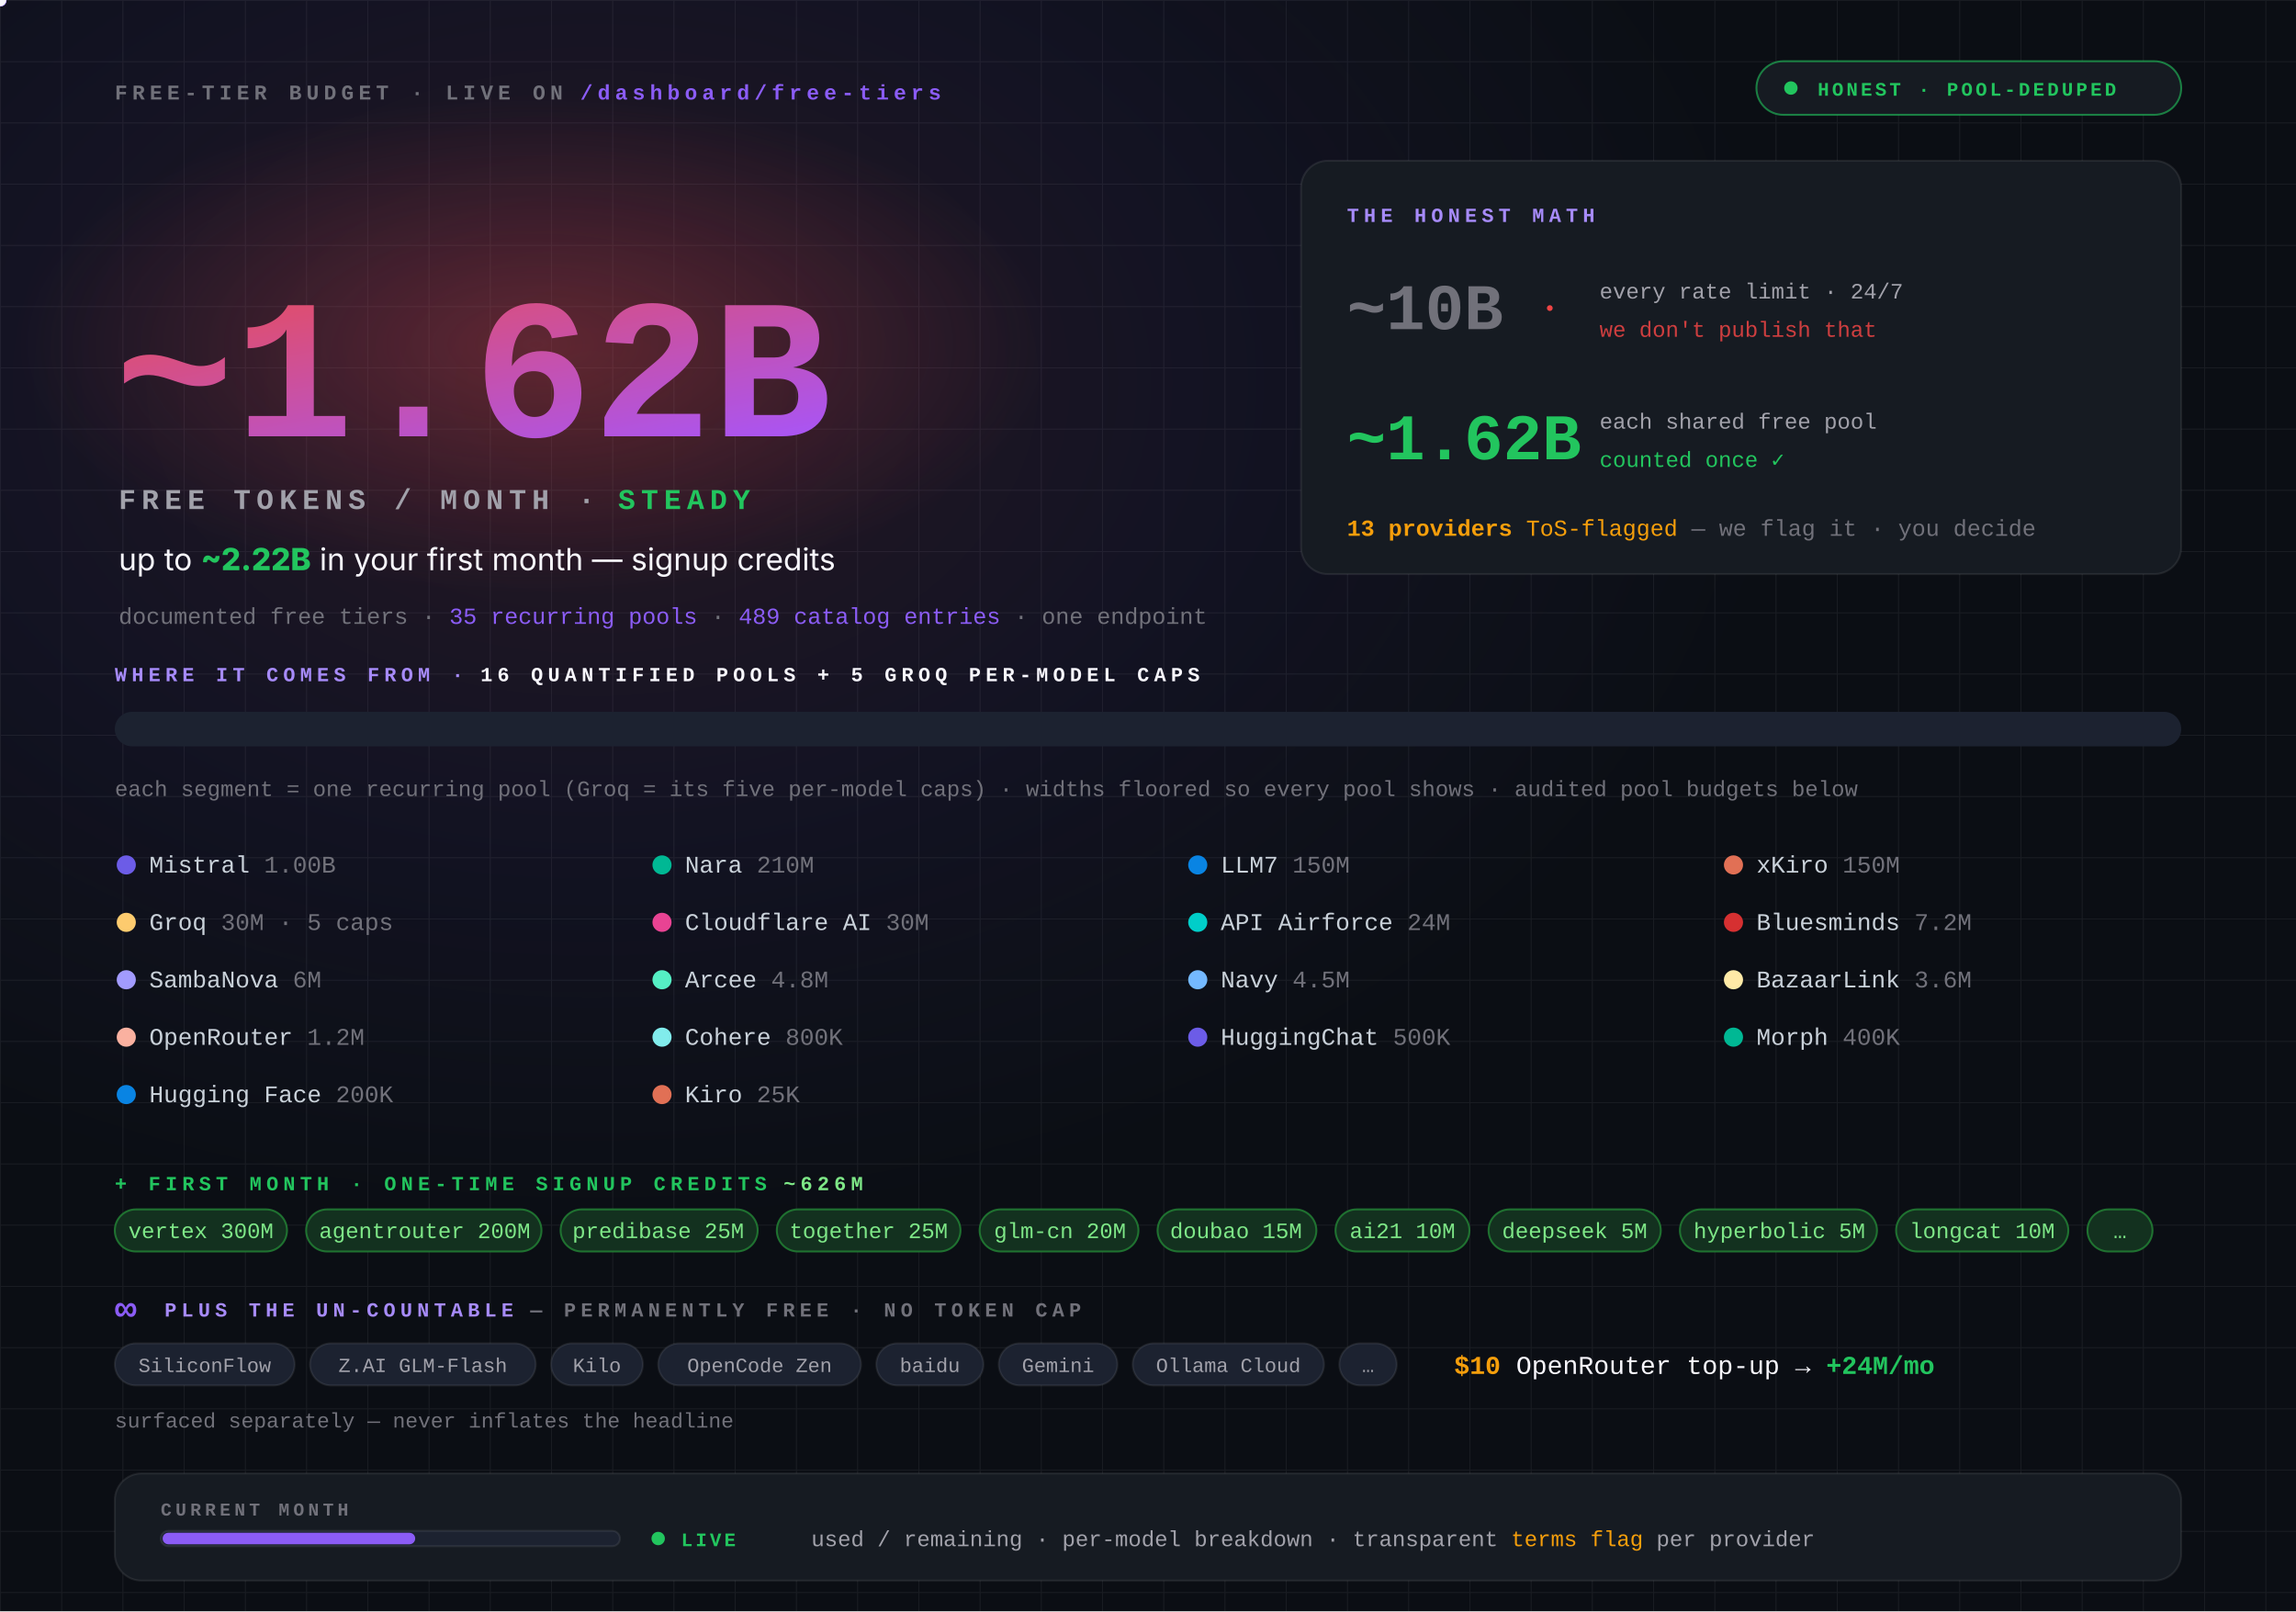
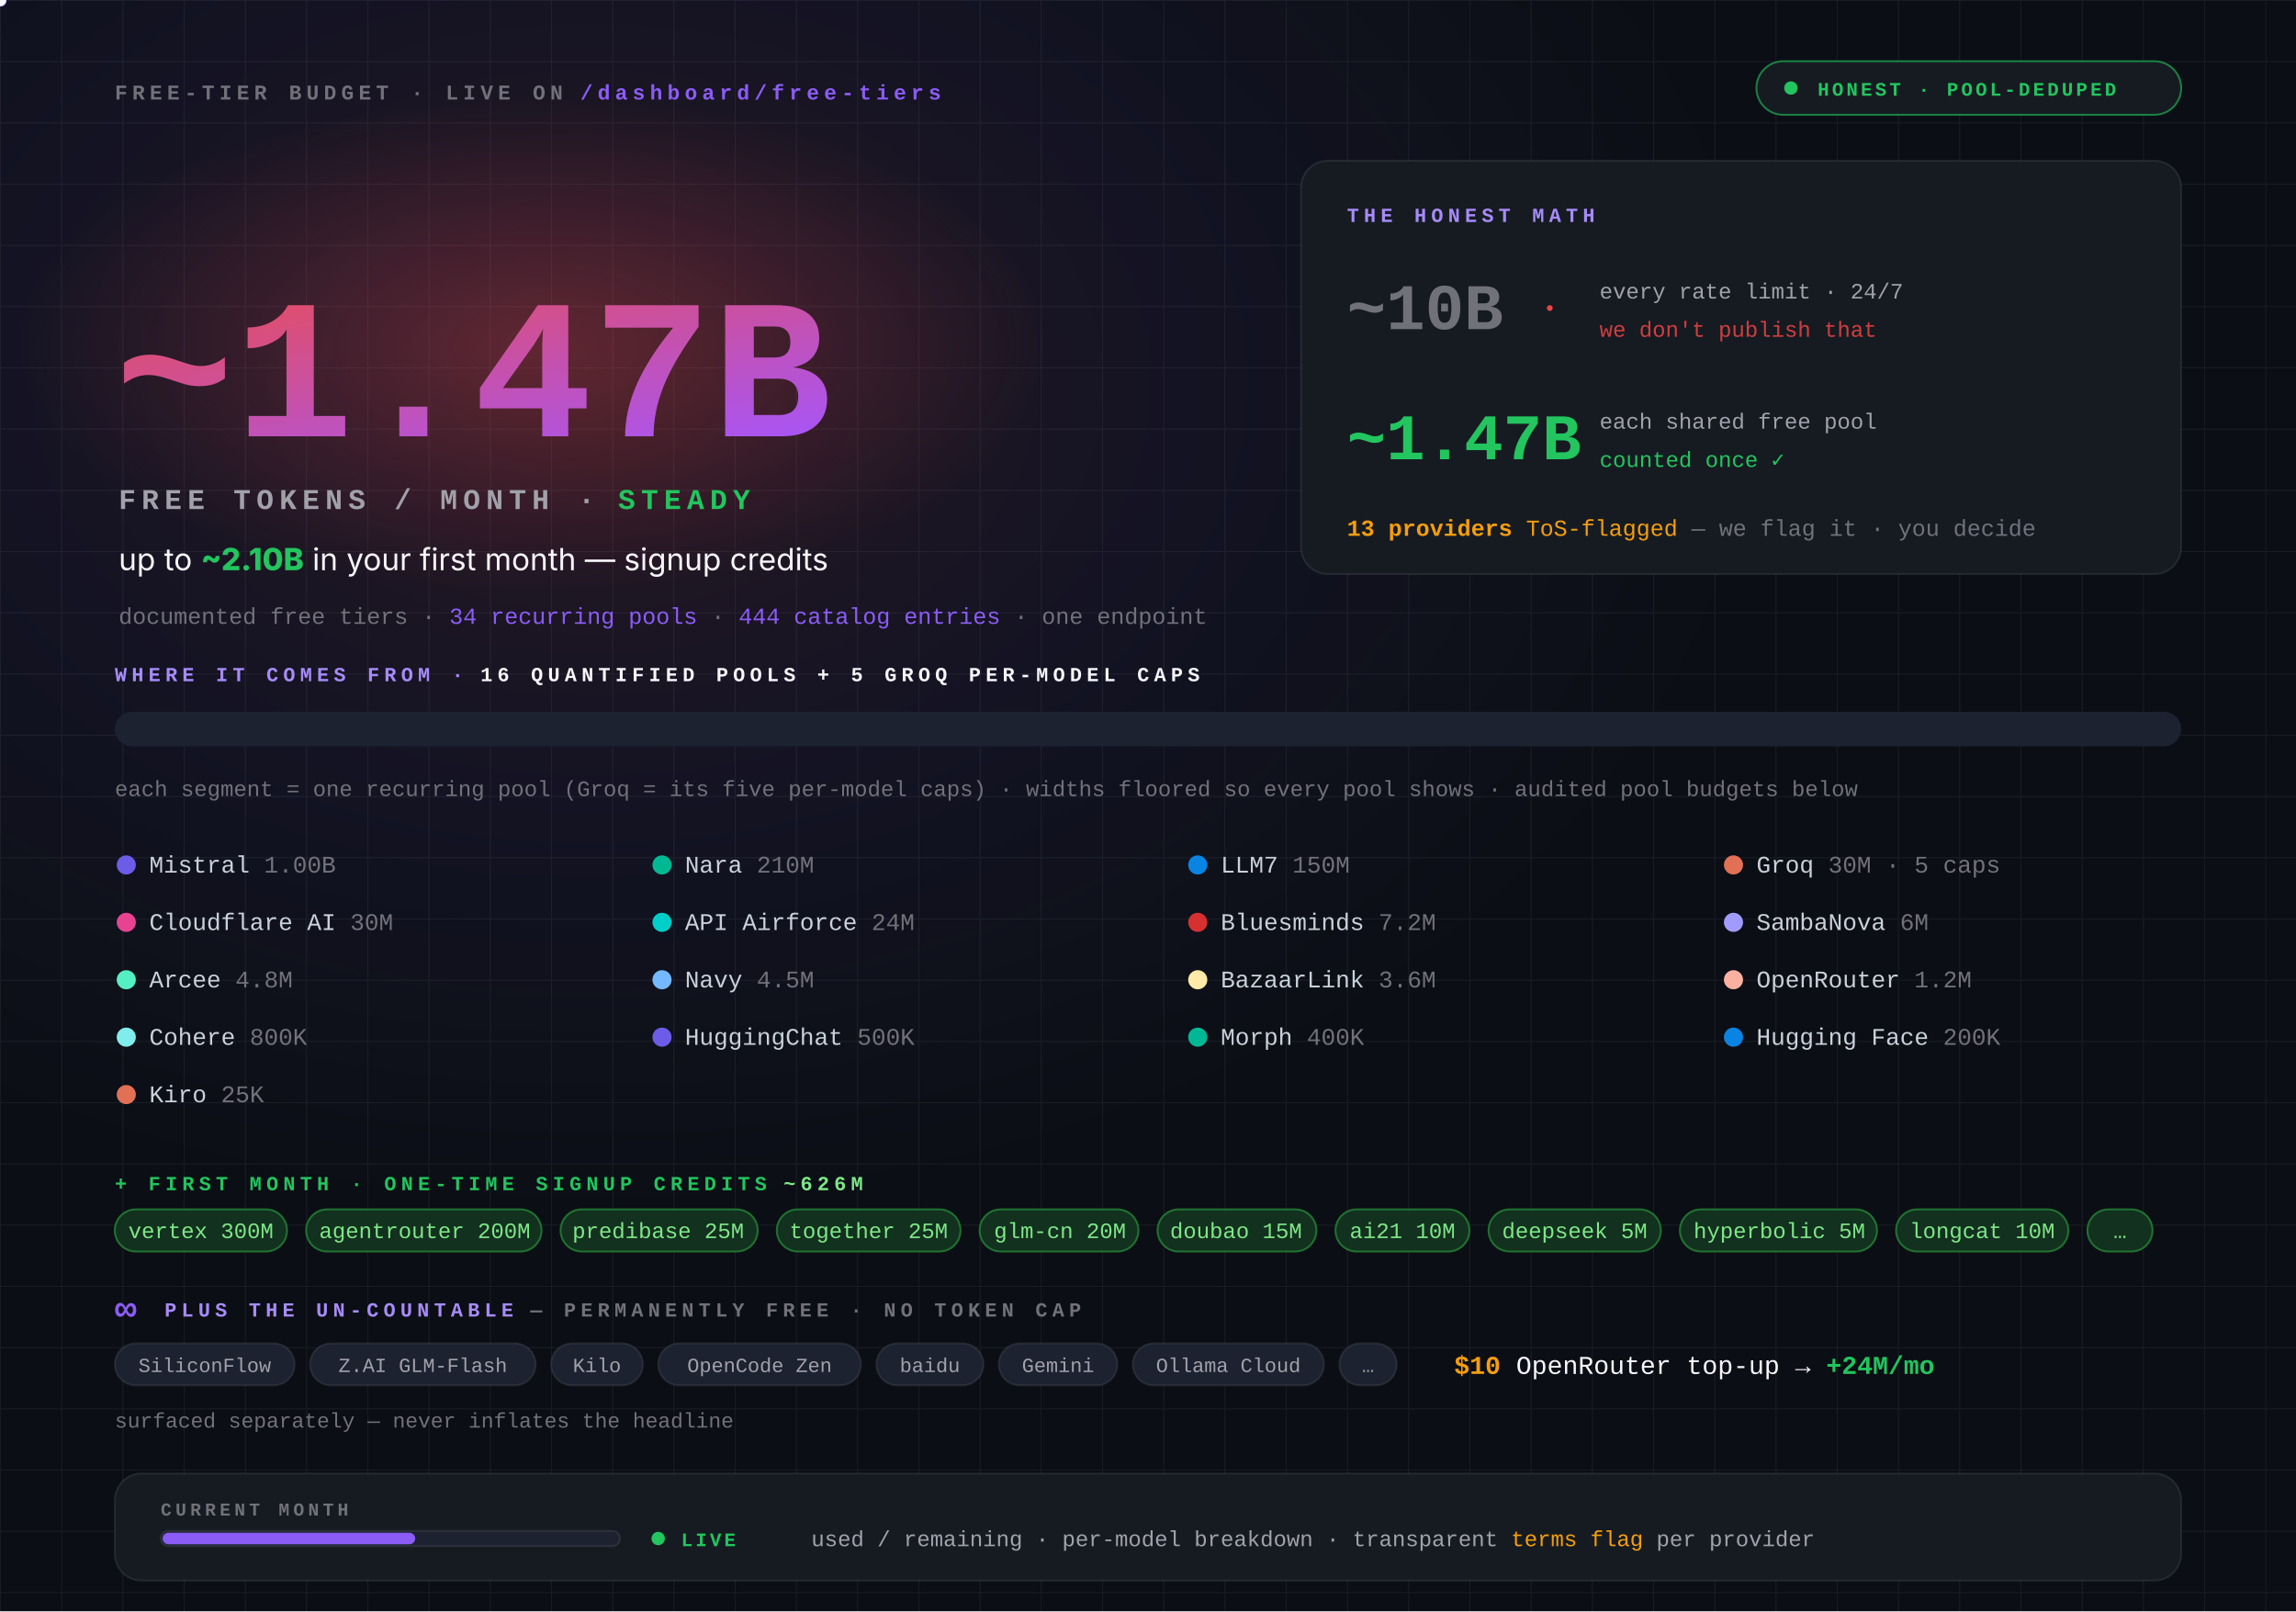
- <svg xmlns="http://www.w3.org/2000/svg" viewBox="0 0 1200 842" role="img" aria-label="OmniRoute free-tier budget: about 1.62 billion free tokens per month steady, up to about 2.22 billion in the first month with signup credits. The catalog contains 482 rows, 475 active and 7 discontinued, grouped into 35 recurring pool keys; 17 pools have a published positive monthly token budget and 18 have a zero, uncapped, or keyless budget. Honest pool-deduped math counts each shared free pool once; 13 providers carry a terms-of-service avoid flag. The 17 quantified pools plus five per-model Groq caps are Mistral 1 billion, Nara 210 million, LLM7 150 million, xKiro 150 million, Groq 30 million across five per-model caps, Cloudflare AI 30 million, API Airforce 24 million, Bluesminds 7.2 million, SambaNova 6 million, Arcee 4.8 million, Navy 4.5 million, BazaarLink 3.6 million, OpenRouter 1.2 million, Cohere 800 thousand, HuggingChat 500 thousand, Morph 400 thousand, Hugging Face 200 thousand, and Kiro 25 thousand. One-time signup credits add about 626 million. Uncapped providers and the OpenRouter top-up boost are shown separately so they do not inflate the headline. A further 6 million behind regional identity verification (ModelScope) is also shown apart. Live usage remains available at /dashboard/free-tiers.">
+ <svg xmlns="http://www.w3.org/2000/svg" viewBox="0 0 1200 842" role="img" aria-label="OmniRoute free-tier budget: about 1.47 billion free tokens per month steady, up to about 2.10 billion in the first month with signup credits. The catalog contains 444 rows, 437 active and 7 discontinued, grouped into 34 recurring pool keys; 16 pools have a published positive monthly token budget and 18 have a zero, uncapped, or keyless budget. Honest pool-deduped math counts each shared free pool once; 13 providers carry a terms-of-service avoid flag. The 16 quantified pools plus five per-model Groq caps are Mistral 1 billion, Nara 210 million, LLM7 150 million, Groq 30 million across five per-model caps, Cloudflare AI 30 million, API Airforce 24 million, Bluesminds 7.2 million, SambaNova 6 million, Arcee 4.8 million, Navy 4.5 million, BazaarLink 3.6 million, OpenRouter 1.2 million, Cohere 800 thousand, HuggingChat 500 thousand, Morph 400 thousand, Hugging Face 200 thousand, and Kiro 25 thousand. One-time signup credits add about 626 million. Uncapped providers and the OpenRouter top-up boost are shown separately so they do not inflate the headline. A further 6 million behind regional identity verification (ModelScope) is also shown apart. Live usage remains available at /dashboard/free-tiers.">
  <defs>
    <pattern id="gridPaperF" width="32" height="32" patternUnits="userSpaceOnUse">
      <path d="M 32 0 L 0 0 0 32" fill="none" stroke="#ffffff" stroke-opacity="0.06" stroke-width="1" />
    </pattern>
    <radialGradient id="bgGlowF" cx="26%" cy="24%" r="52%">
      <stop offset="0%" stop-color="#e54d5e" stop-opacity="0.14" />
      <stop offset="55%" stop-color="#8b5cf6" stop-opacity="0.06" />
      <stop offset="100%" stop-color="#6366f1" stop-opacity="0" />
    </radialGradient>
    <linearGradient id="gradBrandF" x1="0" y1="0" x2="1" y2="1">
      <stop offset="0%" stop-color="#e54d5e" />
      <stop offset="100%" stop-color="#a855f7" />
    </linearGradient>
    <radialGradient id="heroGlowF" cx="50%" cy="50%" r="50%">
      <stop offset="0%" stop-color="#e54d5e" stop-opacity="0.30" />
      <stop offset="100%" stop-color="#e54d5e" stop-opacity="0" />
    </radialGradient>
    <path id="pTk1F" d="M 44,84 C 150,112 190,146 302,168" />
    <path id="pTk2F" d="M 30,310 C 136,290 176,240 296,206" />
    <path id="pTk3F" d="M 96,436 C 186,392 208,308 314,230" />
    <clipPath id="barShapeF">
      <rect x="60" y="372" width="1080" height="18" rx="9" />
    </clipPath>
    <clipPath id="barRevF">
      <rect x="60" y="372" width="0" height="18">
        <animate attributeName="width" values="1080;0;1080;1080" keyTimes="0;0.02;0.24;1" dur="10s" repeatCount="indefinite" />
      </rect>
    </clipPath>
  </defs>
  <rect width="1200" height="842" fill="#0b0e14" />
  <rect width="1200" height="842" fill="url(#gridPaperF)" />
  <rect width="1200" height="842" fill="url(#bgGlowF)" />
  <text x="60" y="52" font-family="Consolas, 'Courier New', monospace" font-size="11" letter-spacing="2.5" font-weight="700" fill="#71717a">FREE-TIER BUDGET · LIVE ON <tspan fill="#8b5cf6">/dashboard/free-tiers</tspan>
  </text>
  <g transform="translate(918, 32)">
    <rect width="222" height="28" rx="14" fill="#161b22" stroke="#22c55e" stroke-width="1" stroke-opacity="0.6" />
    <circle cx="18" cy="14" r="3.5" fill="#22c55e">
      <animate attributeName="opacity" values="1;0.35;1" dur="1.6s" repeatCount="indefinite" />
    </circle>
    <text x="32" y="18" font-family="Consolas, 'Courier New', monospace" font-size="10" letter-spacing="1.5" font-weight="700" fill="#22c55e">HONEST · POOL-DEDUPED</text>
  </g>
  <ellipse cx="280" cy="180" rx="270" ry="130" fill="url(#heroGlowF)">
    <animate attributeName="rx" values="250;290;250" dur="4s" repeatCount="indefinite" />
  </ellipse>
  <g fill="#a78bfa">
    <circle r="3.4">
      <animateMotion dur="2.4s" repeatCount="indefinite" begin="0s">
        <mpath href="#pTk1F" />
      </animateMotion>
      <animate attributeName="opacity" values="0;1;1;0" dur="2.4s" begin="0s" repeatCount="indefinite" />
    </circle>
    <circle r="3.4">
      <animateMotion dur="2.4s" repeatCount="indefinite" begin="0.8s">
        <mpath href="#pTk2F" />
      </animateMotion>
      <animate attributeName="opacity" values="0;1;1;0" dur="2.4s" begin="0.8s" repeatCount="indefinite" />
    </circle>
    <circle r="3.4">
      <animateMotion dur="2.4s" repeatCount="indefinite" begin="1.6s">
        <mpath href="#pTk3F" />
      </animateMotion>
      <animate attributeName="opacity" values="0;1;1;0" dur="2.4s" begin="1.6s" repeatCount="indefinite" />
    </circle>
  </g>
-   <text x="60" y="228" font-family="Consolas, 'Courier New', monospace" font-size="104" font-weight="800" fill="url(#gradBrandF)">~1.62B</text>
+   <text x="60" y="228" font-family="Consolas, 'Courier New', monospace" font-size="104" font-weight="800" fill="url(#gradBrandF)">~1.47B</text>
  <text x="62" y="266" font-family="Consolas, 'Courier New', monospace" font-size="15" letter-spacing="3" font-weight="700" fill="#a1a1aa">FREE TOKENS / MONTH · <tspan fill="#22c55e">STEADY</tspan>
  </text>
-   <text x="62" y="298" font-family="Inter, 'Segoe UI', Arial, Helvetica, system-ui, sans-serif" font-size="16" fill="#F7F6FC">up to <tspan font-weight="800" fill="#22c55e">~2.22B</tspan> in your first month — signup credits</text>
-   <text x="62" y="326" font-family="Consolas, 'Courier New', monospace" font-size="12" fill="#71717a">documented free tiers · <tspan fill="#8b5cf6">35 recurring pools</tspan> · <tspan fill="#8b5cf6">489 catalog entries</tspan> · one endpoint</text>
+   <text x="62" y="298" font-family="Inter, 'Segoe UI', Arial, Helvetica, system-ui, sans-serif" font-size="16" fill="#F7F6FC">up to <tspan font-weight="800" fill="#22c55e">~2.10B</tspan> in your first month — signup credits</text>
+   <text x="62" y="326" font-family="Consolas, 'Courier New', monospace" font-size="12" fill="#71717a">documented free tiers · <tspan fill="#8b5cf6">34 recurring pools</tspan> · <tspan fill="#8b5cf6">444 catalog entries</tspan> · one endpoint</text>
  <rect x="680" y="84" width="460" height="216" rx="14" fill="#161b22" stroke="#ffffff" stroke-opacity="0.08" stroke-width="1" />
  <text x="704" y="116" font-family="Consolas, 'Courier New', monospace" font-size="10.5" letter-spacing="2.5" font-weight="700" fill="#a78bfa">THE HONEST MATH</text>
  <text x="704" y="172" font-family="Consolas, 'Courier New', monospace" font-size="34" font-weight="800" fill="#71717a">~10B</text>
  <line x1="698" y1="161" x2="810" y2="161" stroke="#ef4444" stroke-width="3" stroke-linecap="round" stroke-dasharray="112" stroke-dashoffset="112">
    <animate attributeName="stroke-dashoffset" values="0;112;0;0" keyTimes="0;0.10;0.18;1" dur="10s" repeatCount="indefinite" />
  </line>
  <text x="836" y="156" font-family="Consolas, 'Courier New', monospace" font-size="11.5" fill="#a1a1aa">every rate limit · 24/7</text>
  <text x="836" y="176" font-family="Consolas, 'Courier New', monospace" font-size="11.5" fill="#ef4444" opacity="0.85">we don't publish that</text>
-   <text x="704" y="240" font-family="Consolas, 'Courier New', monospace" font-size="34" font-weight="800" fill="#22c55e">~1.62B</text>
+   <text x="704" y="240" font-family="Consolas, 'Courier New', monospace" font-size="34" font-weight="800" fill="#22c55e">~1.47B</text>
  <text x="836" y="224" font-family="Consolas, 'Courier New', monospace" font-size="11.5" fill="#a1a1aa">each shared free pool</text>
  <text x="836" y="244" font-family="Consolas, 'Courier New', monospace" font-size="11.5" fill="#22c55e">counted once ✓</text>
  <text x="704" y="280" font-family="Consolas, 'Courier New', monospace" font-size="12" fill="#f59e0b">
    <tspan font-weight="800">13 providers</tspan> ToS-flagged <tspan fill="#71717a">— we flag it · you decide</tspan>
  </text>
  <text x="60" y="356" font-family="Consolas, 'Courier New', monospace" font-size="10.5" letter-spacing="2.5" font-weight="700" fill="#a78bfa">WHERE IT COMES FROM · <tspan fill="#F7F6FC">16 QUANTIFIED POOLS + 5 GROQ PER-MODEL CAPS</tspan>
  </text>
  <g clip-path="url(#barShapeF)">
    <rect x="60" y="372" width="1080" height="18" fill="#1c2230" />
    <g clip-path="url(#barRevF)">
-       <rect x="60.0" y="372" width="579.0" height="18" fill="#6c5ce7" />
-       <rect x="640.0" y="372" width="127.6" height="18" fill="#00b894" />
-       <rect x="768.6" y="372" width="93.3" height="18" fill="#0984e3" />
-       <rect x="862.9" y="372" width="93.3" height="18" fill="#e17055" />
-       <rect x="957.2" y="372" width="24.7" height="18" fill="#fdcb6e" />
-       <rect x="982.9" y="372" width="24.7" height="18" fill="#e84393" />
-       <rect x="1008.6" y="372" width="21.2" height="18" fill="#00cec9" />
-       <rect x="1030.8" y="372" width="11.6" height="18" fill="#d63031" />
-       <rect x="1043.4" y="372" width="10.9" height="18" fill="#a29bfe" />
-       <rect x="1055.3" y="372" width="10.2" height="18" fill="#55efc4" />
-       <rect x="1066.5" y="372" width="10.1" height="18" fill="#74b9ff" />
-       <rect x="1077.6" y="372" width="9.6" height="18" fill="#ffeaa7" />
-       <rect x="1088.2" y="372" width="8.2" height="18" fill="#fab1a0" />
-       <rect x="1097.4" y="372" width="8.0" height="18" fill="#81ecec" />
-       <rect x="1106.4" y="372" width="7.8" height="18" fill="#6c5ce7" />
-       <rect x="1115.2" y="372" width="7.7" height="18" fill="#00b894" />
-       <rect x="1123.9" y="372" width="7.6" height="18" fill="#0984e3" />
+       <rect x="60.0" y="372" width="686.0" height="18" fill="#6c5ce7" />
+       <rect x="747.0" y="372" width="139.7" height="18" fill="#00b894" />
+       <rect x="887.7" y="372" width="99.8" height="18" fill="#0984e3" />
+       <rect x="988.5" y="372" width="20.0" height="18" fill="#e17055" />
+       <rect x="1009.5" y="372" width="20.0" height="18" fill="#e84393" />
+       <rect x="1030.5" y="372" width="16.0" height="18" fill="#00cec9" />
+       <rect x="1047.5" y="372" width="7.5" height="18" fill="#d63031" />
+       <rect x="1056.0" y="372" width="7.5" height="18" fill="#a29bfe" />
+       <rect x="1064.5" y="372" width="7.5" height="18" fill="#55efc4" />
+       <rect x="1073.0" y="372" width="7.5" height="18" fill="#74b9ff" />
+       <rect x="1081.5" y="372" width="7.5" height="18" fill="#ffeaa7" />
+       <rect x="1090.0" y="372" width="7.5" height="18" fill="#fab1a0" />
+       <rect x="1098.5" y="372" width="7.5" height="18" fill="#81ecec" />
+       <rect x="1107.0" y="372" width="7.5" height="18" fill="#6c5ce7" />
+       <rect x="1115.5" y="372" width="7.5" height="18" fill="#00b894" />
+       <rect x="1124.0" y="372" width="7.5" height="18" fill="#0984e3" />
      <rect x="1132.5" y="372" width="7.5" height="18" fill="#e17055" />
    </g>
  </g>
  <circle r="3.2" fill="#F7F6FC">
    <animateMotion path="M 60,381 L 1140,381" keyPoints="0;0;1;1" keyTimes="0;0.02;0.24;1" calcMode="linear" dur="10s" repeatCount="indefinite" />
    <animate attributeName="opacity" values="0;1;1;0;0" keyTimes="0;0.02;0.23;0.26;1" dur="10s" repeatCount="indefinite" />
  </circle>
  <text x="60" y="416" font-family="Consolas, 'Courier New', monospace" font-size="11.5" fill="#71717a">each segment = one recurring pool (Groq = its five per-model caps) · widths floored so every pool shows · audited pool budgets below</text>
  <g font-family="Consolas, 'Courier New', monospace" font-size="12.5">
    <circle cx="66" cy="452" r="5" fill="#6c5ce7" />
    <text x="78" y="456" fill="#c9d1d9">Mistral <tspan fill="#71717a">1.00B</tspan>
    </text>
    <circle cx="346" cy="452" r="5" fill="#00b894" />
    <text x="358" y="456" fill="#c9d1d9">Nara <tspan fill="#71717a">210M</tspan>
    </text>
    <circle cx="626" cy="452" r="5" fill="#0984e3" />
    <text x="638" y="456" fill="#c9d1d9">LLM7 <tspan fill="#71717a">150M</tspan>
    </text>
    <circle cx="906" cy="452" r="5" fill="#e17055" />
-     <text x="918" y="456" fill="#c9d1d9">xKiro <tspan fill="#71717a">150M</tspan>
-     </text>
-     <circle cx="66" cy="482" r="5" fill="#fdcb6e" />
-     <text x="78" y="486" fill="#c9d1d9">Groq <tspan fill="#71717a">30M · 5 caps</tspan>
-     </text>
-     <circle cx="346" cy="482" r="5" fill="#e84393" />
-     <text x="358" y="486" fill="#c9d1d9">Cloudflare AI <tspan fill="#71717a">30M</tspan>
-     </text>
-     <circle cx="626" cy="482" r="5" fill="#00cec9" />
-     <text x="638" y="486" fill="#c9d1d9">API Airforce <tspan fill="#71717a">24M</tspan>
-     </text>
-     <circle cx="906" cy="482" r="5" fill="#d63031" />
-     <text x="918" y="486" fill="#c9d1d9">Bluesminds <tspan fill="#71717a">7.2M</tspan>
-     </text>
-     <circle cx="66" cy="512" r="5" fill="#a29bfe" />
-     <text x="78" y="516" fill="#c9d1d9">SambaNova <tspan fill="#71717a">6M</tspan>
-     </text>
-     <circle cx="346" cy="512" r="5" fill="#55efc4" />
-     <text x="358" y="516" fill="#c9d1d9">Arcee <tspan fill="#71717a">4.8M</tspan>
-     </text>
-     <circle cx="626" cy="512" r="5" fill="#74b9ff" />
-     <text x="638" y="516" fill="#c9d1d9">Navy <tspan fill="#71717a">4.5M</tspan>
-     </text>
-     <circle cx="906" cy="512" r="5" fill="#ffeaa7" />
-     <text x="918" y="516" fill="#c9d1d9">BazaarLink <tspan fill="#71717a">3.6M</tspan>
-     </text>
-     <circle cx="66" cy="542" r="5" fill="#fab1a0" />
-     <text x="78" y="546" fill="#c9d1d9">OpenRouter <tspan fill="#71717a">1.2M</tspan>
-     </text>
-     <circle cx="346" cy="542" r="5" fill="#81ecec" />
-     <text x="358" y="546" fill="#c9d1d9">Cohere <tspan fill="#71717a">800K</tspan>
-     </text>
-     <circle cx="626" cy="542" r="5" fill="#6c5ce7" />
-     <text x="638" y="546" fill="#c9d1d9">HuggingChat <tspan fill="#71717a">500K</tspan>
-     </text>
-     <circle cx="906" cy="542" r="5" fill="#00b894" />
-     <text x="918" y="546" fill="#c9d1d9">Morph <tspan fill="#71717a">400K</tspan>
-     </text>
-     <circle cx="66" cy="572" r="5" fill="#0984e3" />
-     <text x="78" y="576" fill="#c9d1d9">Hugging Face <tspan fill="#71717a">200K</tspan>
-     </text>
-     <circle cx="346" cy="572" r="5" fill="#e17055" />
-     <text x="358" y="576" fill="#c9d1d9">Kiro <tspan fill="#71717a">25K</tspan>
+     <text x="918" y="456" fill="#c9d1d9">Groq <tspan fill="#71717a">30M · 5 caps</tspan>
+     </text>
+     <circle cx="66" cy="482" r="5" fill="#e84393" />
+     <text x="78" y="486" fill="#c9d1d9">Cloudflare AI <tspan fill="#71717a">30M</tspan>
+     </text>
+     <circle cx="346" cy="482" r="5" fill="#00cec9" />
+     <text x="358" y="486" fill="#c9d1d9">API Airforce <tspan fill="#71717a">24M</tspan>
+     </text>
+     <circle cx="626" cy="482" r="5" fill="#d63031" />
+     <text x="638" y="486" fill="#c9d1d9">Bluesminds <tspan fill="#71717a">7.2M</tspan>
+     </text>
+     <circle cx="906" cy="482" r="5" fill="#a29bfe" />
+     <text x="918" y="486" fill="#c9d1d9">SambaNova <tspan fill="#71717a">6M</tspan>
+     </text>
+     <circle cx="66" cy="512" r="5" fill="#55efc4" />
+     <text x="78" y="516" fill="#c9d1d9">Arcee <tspan fill="#71717a">4.8M</tspan>
+     </text>
+     <circle cx="346" cy="512" r="5" fill="#74b9ff" />
+     <text x="358" y="516" fill="#c9d1d9">Navy <tspan fill="#71717a">4.5M</tspan>
+     </text>
+     <circle cx="626" cy="512" r="5" fill="#ffeaa7" />
+     <text x="638" y="516" fill="#c9d1d9">BazaarLink <tspan fill="#71717a">3.6M</tspan>
+     </text>
+     <circle cx="906" cy="512" r="5" fill="#fab1a0" />
+     <text x="918" y="516" fill="#c9d1d9">OpenRouter <tspan fill="#71717a">1.2M</tspan>
+     </text>
+     <circle cx="66" cy="542" r="5" fill="#81ecec" />
+     <text x="78" y="546" fill="#c9d1d9">Cohere <tspan fill="#71717a">800K</tspan>
+     </text>
+     <circle cx="346" cy="542" r="5" fill="#6c5ce7" />
+     <text x="358" y="546" fill="#c9d1d9">HuggingChat <tspan fill="#71717a">500K</tspan>
+     </text>
+     <circle cx="626" cy="542" r="5" fill="#00b894" />
+     <text x="638" y="546" fill="#c9d1d9">Morph <tspan fill="#71717a">400K</tspan>
+     </text>
+     <circle cx="906" cy="542" r="5" fill="#0984e3" />
+     <text x="918" y="546" fill="#c9d1d9">Hugging Face <tspan fill="#71717a">200K</tspan>
+     </text>
+     <circle cx="66" cy="572" r="5" fill="#e17055" />
+     <text x="78" y="576" fill="#c9d1d9">Kiro <tspan fill="#71717a">25K</tspan>
    </text>
  </g>
  <text x="60" y="622" font-family="Consolas, 'Courier New', monospace" font-size="10.5" letter-spacing="2.5" font-weight="700" fill="#22c55e">+ FIRST MONTH · ONE-TIME SIGNUP CREDITS <tspan fill="#7ee787">~626M</tspan>
  </text>
  <g font-family="Consolas, 'Courier New', monospace">
    <rect x="60" y="632" width="90" height="22" rx="11" fill="#13311f" stroke="#238636" stroke-opacity="0.8" />
    <text x="105" y="647" font-size="11.5" fill="#7ee787" text-anchor="middle">vertex 300M</text>
    <rect x="160" y="632" width="123" height="22" rx="11" fill="#13311f" stroke="#238636" stroke-opacity="0.8" />
    <text x="222" y="647" font-size="11.5" fill="#7ee787" text-anchor="middle">agentrouter 200M</text>
    <rect x="293" y="632" width="103" height="22" rx="11" fill="#13311f" stroke="#238636" stroke-opacity="0.8" />
    <text x="344" y="647" font-size="11.5" fill="#7ee787" text-anchor="middle">predibase 25M</text>
    <rect x="406" y="632" width="96" height="22" rx="11" fill="#13311f" stroke="#238636" stroke-opacity="0.8" />
    <text x="454" y="647" font-size="11.5" fill="#7ee787" text-anchor="middle">together 25M</text>
    <rect x="512" y="632" width="83" height="22" rx="11" fill="#13311f" stroke="#238636" stroke-opacity="0.8" />
    <text x="554" y="647" font-size="11.5" fill="#7ee787" text-anchor="middle">glm-cn 20M</text>
    <rect x="605" y="632" width="83" height="22" rx="11" fill="#13311f" stroke="#238636" stroke-opacity="0.8" />
    <text x="646" y="647" font-size="11.5" fill="#7ee787" text-anchor="middle">doubao 15M</text>
    <rect x="698" y="632" width="70" height="22" rx="11" fill="#13311f" stroke="#238636" stroke-opacity="0.8" />
    <text x="733" y="647" font-size="11.5" fill="#7ee787" text-anchor="middle">ai21 10M</text>
    <rect x="778" y="632" width="90" height="22" rx="11" fill="#13311f" stroke="#238636" stroke-opacity="0.8" />
    <text x="823" y="647" font-size="11.5" fill="#7ee787" text-anchor="middle">deepseek 5M</text>
    <rect x="878" y="632" width="103" height="22" rx="11" fill="#13311f" stroke="#238636" stroke-opacity="0.8" />
    <text x="930" y="647" font-size="11.5" fill="#7ee787" text-anchor="middle">hyperbolic 5M</text>
    <rect x="991" y="632" width="90" height="22" rx="11" fill="#13311f" stroke="#238636" stroke-opacity="0.8" />
    <text x="1036" y="647" font-size="11.5" fill="#7ee787" text-anchor="middle">longcat 10M</text>
    <rect x="1091" y="632" width="34" height="22" rx="11" fill="#13311f" stroke="#238636" stroke-opacity="0.8" />
    <text x="1108" y="647" font-size="11.5" fill="#7ee787" text-anchor="middle">…</text>
  </g>
  <text x="60" y="690" font-family="Consolas, 'Courier New', monospace" font-size="19" font-weight="800" fill="#8b5cf6">∞<animate attributeName="opacity" values="1;0.55;1" dur="4s" repeatCount="indefinite" />
  </text>
  <text x="86" y="688" font-family="Consolas, 'Courier New', monospace" font-size="10.5" letter-spacing="2.5" font-weight="700" fill="#a78bfa">PLUS THE UN-COUNTABLE <tspan fill="#71717a">— PERMANENTLY FREE · NO TOKEN CAP</tspan>
  </text>
  <g font-family="Consolas, 'Courier New', monospace" font-size="10.5" fill="#a1a1aa">
    <rect x="60" y="702" width="94" height="22" rx="11" fill="#1c2230" stroke="#ffffff" stroke-opacity="0.08" />
    <text x="107" y="717" text-anchor="middle">SiliconFlow</text>
    <rect x="162" y="702" width="118" height="22" rx="11" fill="#1c2230" stroke="#ffffff" stroke-opacity="0.08" />
    <text x="221" y="717" text-anchor="middle">Z.AI GLM-Flash</text>
    <rect x="288" y="702" width="48" height="22" rx="11" fill="#1c2230" stroke="#ffffff" stroke-opacity="0.08" />
    <text x="312" y="717" text-anchor="middle">Kilo</text>
    <rect x="344" y="702" width="106" height="22" rx="11" fill="#1c2230" stroke="#ffffff" stroke-opacity="0.08" />
    <text x="397" y="717" text-anchor="middle">OpenCode Zen</text>
    <rect x="458" y="702" width="56" height="22" rx="11" fill="#1c2230" stroke="#ffffff" stroke-opacity="0.08" />
    <text x="486" y="717" text-anchor="middle">baidu</text>
    <rect x="522" y="702" width="62" height="22" rx="11" fill="#1c2230" stroke="#ffffff" stroke-opacity="0.08" />
    <text x="553" y="717" text-anchor="middle">Gemini</text>
    <rect x="592" y="702" width="100" height="22" rx="11" fill="#1c2230" stroke="#ffffff" stroke-opacity="0.08" />
    <text x="642" y="717" text-anchor="middle">Ollama Cloud</text>
    <rect x="700" y="702" width="30" height="22" rx="11" fill="#1c2230" stroke="#ffffff" stroke-opacity="0.08" />
    <text x="715" y="717" text-anchor="middle">…</text>
  </g>
  <text x="760" y="718" font-family="Consolas, 'Courier New', monospace" font-size="13.5" fill="#F7F6FC">
    <tspan fill="#f59e0b" font-weight="700">$10</tspan> OpenRouter top-up → <tspan fill="#22c55e" font-weight="700">+24M/mo</tspan>
  </text>
  <text x="60" y="746" font-family="Consolas, 'Courier New', monospace" font-size="11" fill="#71717a">surfaced separately — never inflates the headline</text>
  <rect x="60" y="770" width="1080" height="56" rx="14" fill="#161b22" stroke="#ffffff" stroke-opacity="0.08" stroke-width="1" />
  <text x="84" y="792" font-family="Consolas, 'Courier New', monospace" font-size="9.5" letter-spacing="2" font-weight="700" fill="#71717a">CURRENT MONTH</text>
  <rect x="84" y="800" width="240" height="8" rx="4" fill="#1c2230" stroke="#ffffff" stroke-opacity="0.08" stroke-width="1" />
  <rect x="85" y="801" width="132" height="6" rx="3" fill="#8b5cf6" />
  <circle r="2.6" fill="#F7F6FC">
    <animateMotion path="M 85,804 L 217,804" dur="3s" repeatCount="indefinite" />
    <animate attributeName="opacity" values="0;1;1;0" dur="3s" repeatCount="indefinite" />
  </circle>
  <circle cx="344" cy="804" r="3.5" fill="#22c55e">
    <animate attributeName="opacity" values="1;0.3;1" dur="1.2s" repeatCount="indefinite" />
  </circle>
  <text x="356" y="808" font-family="Consolas, 'Courier New', monospace" font-size="10" letter-spacing="1.5" font-weight="700" fill="#22c55e">LIVE</text>
  <text x="424" y="808" font-family="Consolas, 'Courier New', monospace" font-size="11.5" fill="#a1a1aa">used / remaining · per-model breakdown · transparent <tspan fill="#f59e0b">terms flag</tspan> per provider</text>
</svg>
